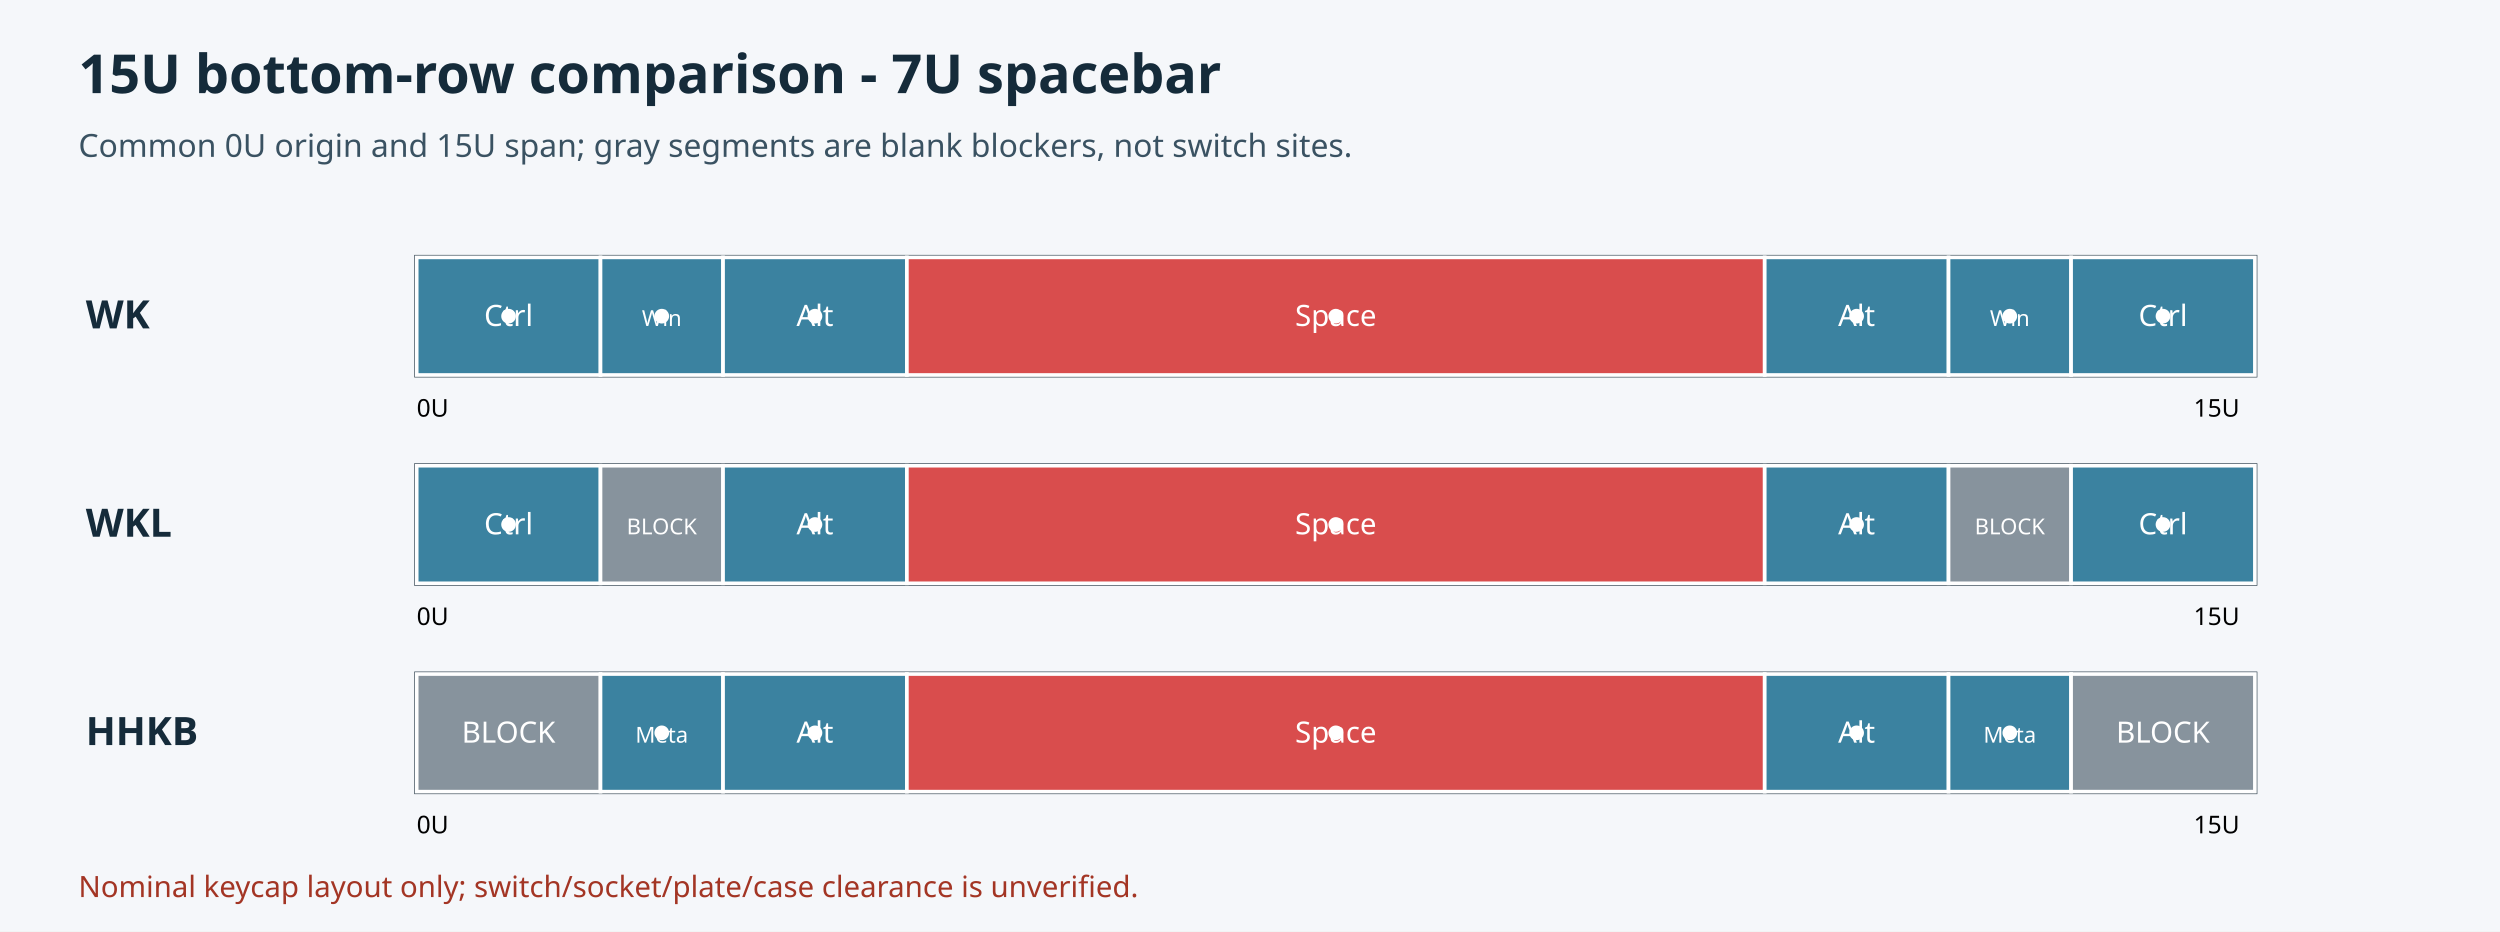
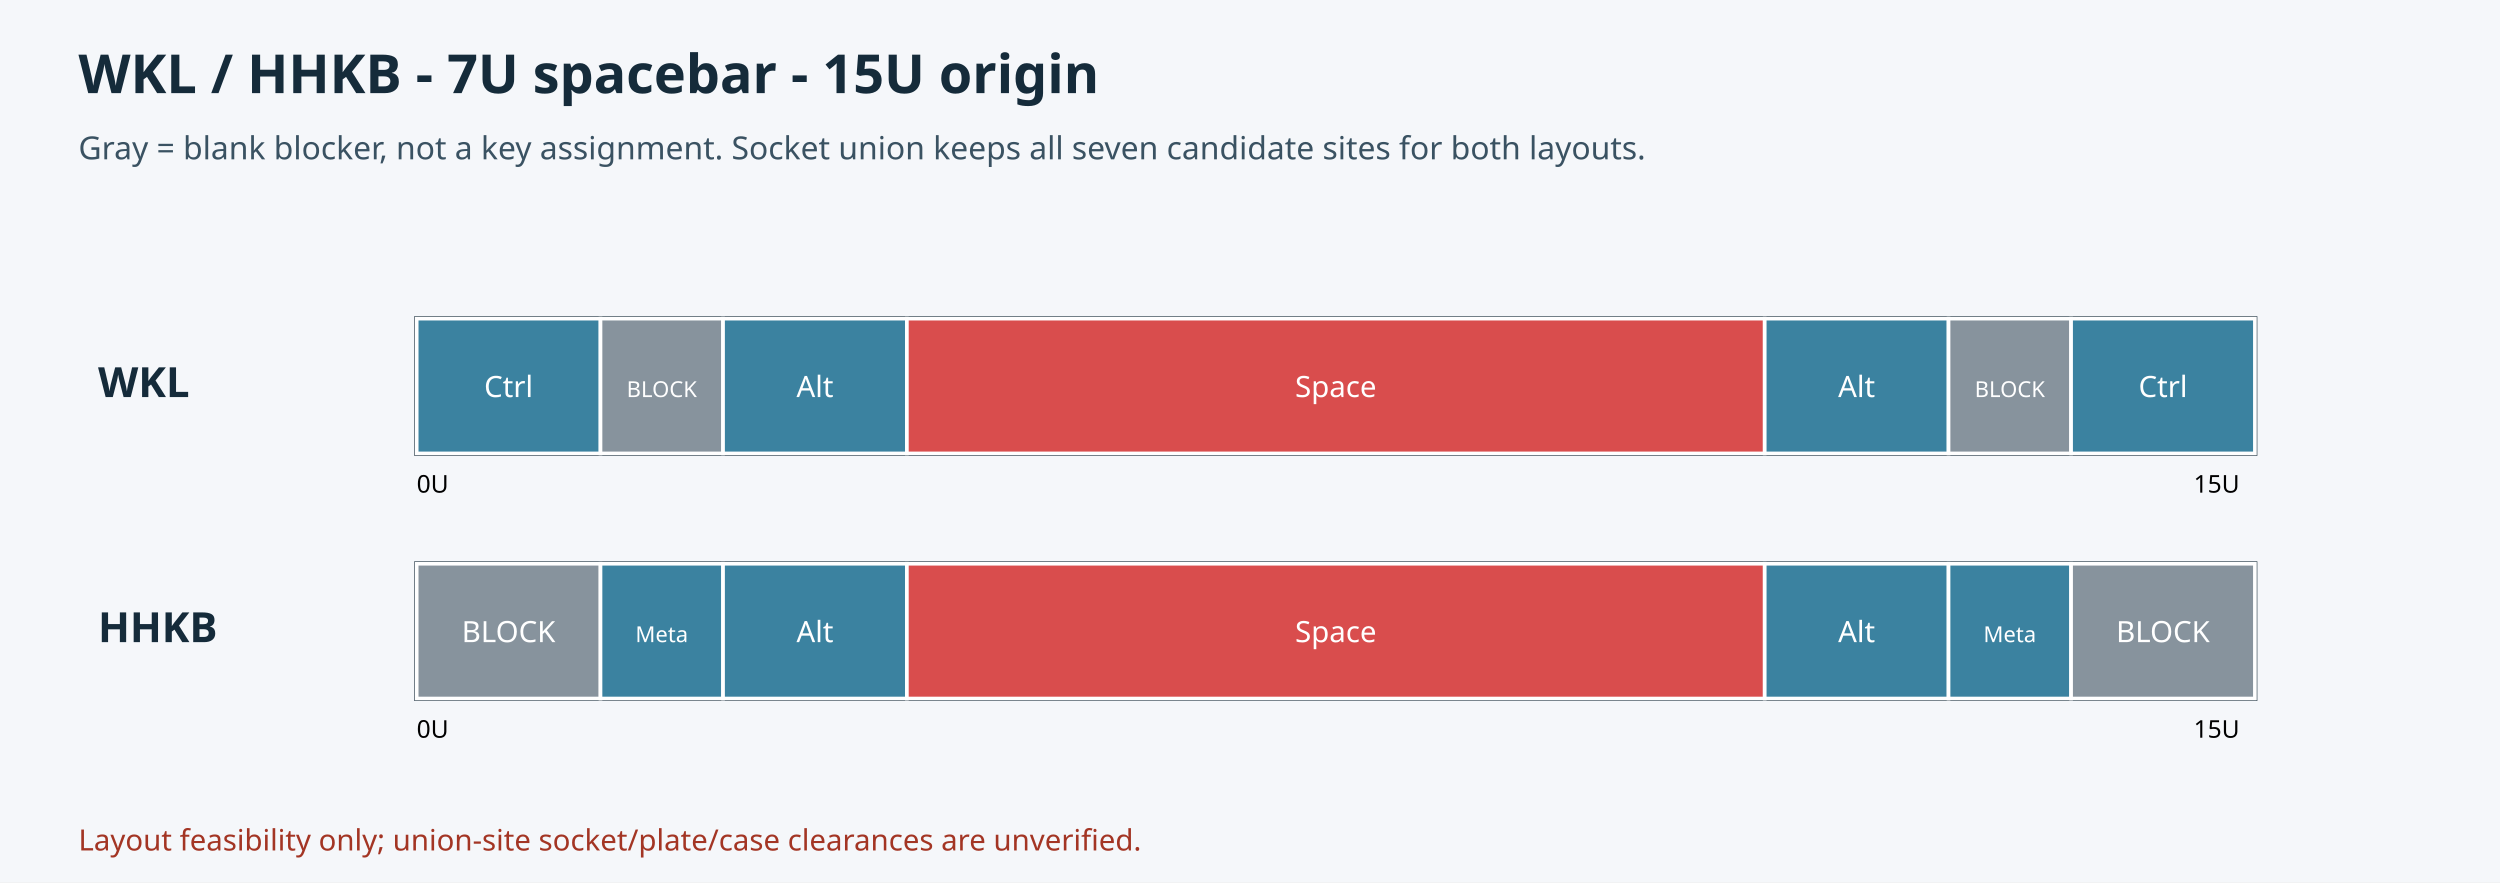
- <svg xmlns="http://www.w3.org/2000/svg" width="1020" height="380" viewBox="0 0 1020 380">
+ <svg xmlns="http://www.w3.org/2000/svg" width="1020" height="360" viewBox="0 0 1020 360">
  <rect width="100%" height="100%" fill="#f5f7fa" />
-   <text x="32" y="38" font-family="sans-serif" font-size="22" font-weight="700" fill="#152b3a">15U bottom-row comparison - 7U spacebar</text>
-   <text x="32" y="64" font-family="sans-serif" font-size="13" fill="#3a5262">Common 0U origin and 15U span; gray segments are blank blockers, not switch sites.</text>
-   <text x="35" y="134" font-family="sans-serif" font-size="16" font-weight="700" fill="#152b3a">WK</text>
-   <rect x="170" y="105" width="750" height="48" fill="none" stroke="#283b48" stroke-width="2" />
-   <rect x="170" y="105" width="75" height="48" fill="#3b82a0" stroke="#fff" stroke-width="1.5" />
-   <text x="207.5" y="133" text-anchor="middle" font-family="sans-serif" font-size="12" fill="#fff">Ctrl</text>
-   <circle cx="207.5" cy="129" r="3" fill="#fff" />
-   <rect x="245" y="105" width="50" height="48" fill="#3b82a0" stroke="#fff" stroke-width="1.5" />
-   <text x="270" y="133" text-anchor="middle" font-family="sans-serif" font-size="9" fill="#fff">Win</text>
-   <circle cx="270" cy="129" r="3" fill="#fff" />
-   <rect x="295" y="105" width="75" height="48" fill="#3b82a0" stroke="#fff" stroke-width="1.5" />
-   <text x="332.5" y="133" text-anchor="middle" font-family="sans-serif" font-size="12" fill="#fff">Alt</text>
-   <circle cx="332.5" cy="129" r="3" fill="#fff" />
-   <rect x="370" y="105" width="350" height="48" fill="#d94d4d" stroke="#fff" stroke-width="1.5" />
-   <text x="545" y="133" text-anchor="middle" font-family="sans-serif" font-size="12" fill="#fff">Space</text>
-   <circle cx="545" cy="129" r="3" fill="#fff" />
-   <rect x="720" y="105" width="75" height="48" fill="#3b82a0" stroke="#fff" stroke-width="1.5" />
-   <text x="757.5" y="133" text-anchor="middle" font-family="sans-serif" font-size="12" fill="#fff">Alt</text>
-   <circle cx="757.5" cy="129" r="3" fill="#fff" />
-   <rect x="795" y="105" width="50" height="48" fill="#3b82a0" stroke="#fff" stroke-width="1.5" />
-   <text x="820" y="133" text-anchor="middle" font-family="sans-serif" font-size="9" fill="#fff">Win</text>
-   <circle cx="820" cy="129" r="3" fill="#fff" />
-   <rect x="845" y="105" width="75" height="48" fill="#3b82a0" stroke="#fff" stroke-width="1.5" />
-   <text x="882.5" y="133" text-anchor="middle" font-family="sans-serif" font-size="12" fill="#fff">Ctrl</text>
-   <circle cx="882.5" cy="129" r="3" fill="#fff" />
-   <text x="170" y="170" font-family="sans-serif" font-size="10">0U</text>
-   <text x="895" y="170" font-family="sans-serif" font-size="10">15U</text>
-   <text x="35" y="219" font-family="sans-serif" font-size="16" font-weight="700" fill="#152b3a">WKL</text>
-   <rect x="170" y="190" width="750" height="48" fill="none" stroke="#283b48" stroke-width="2" />
-   <rect x="170" y="190" width="75" height="48" fill="#3b82a0" stroke="#fff" stroke-width="1.5" />
-   <text x="207.5" y="218" text-anchor="middle" font-family="sans-serif" font-size="12" fill="#fff">Ctrl</text>
-   <circle cx="207.5" cy="214" r="3" fill="#fff" />
-   <rect x="245" y="190" width="50" height="48" fill="#87939d" stroke="#fff" stroke-width="1.5" />
-   <text x="270" y="218" text-anchor="middle" font-family="sans-serif" font-size="9" fill="#fff">BLOCK</text>
-   <rect x="295" y="190" width="75" height="48" fill="#3b82a0" stroke="#fff" stroke-width="1.5" />
-   <text x="332.5" y="218" text-anchor="middle" font-family="sans-serif" font-size="12" fill="#fff">Alt</text>
-   <circle cx="332.5" cy="214" r="3" fill="#fff" />
-   <rect x="370" y="190" width="350" height="48" fill="#d94d4d" stroke="#fff" stroke-width="1.5" />
-   <text x="545" y="218" text-anchor="middle" font-family="sans-serif" font-size="12" fill="#fff">Space</text>
-   <circle cx="545" cy="214" r="3" fill="#fff" />
-   <rect x="720" y="190" width="75" height="48" fill="#3b82a0" stroke="#fff" stroke-width="1.5" />
-   <text x="757.5" y="218" text-anchor="middle" font-family="sans-serif" font-size="12" fill="#fff">Alt</text>
-   <circle cx="757.5" cy="214" r="3" fill="#fff" />
-   <rect x="795" y="190" width="50" height="48" fill="#87939d" stroke="#fff" stroke-width="1.5" />
-   <text x="820" y="218" text-anchor="middle" font-family="sans-serif" font-size="9" fill="#fff">BLOCK</text>
-   <rect x="845" y="190" width="75" height="48" fill="#3b82a0" stroke="#fff" stroke-width="1.5" />
-   <text x="882.5" y="218" text-anchor="middle" font-family="sans-serif" font-size="12" fill="#fff">Ctrl</text>
-   <circle cx="882.5" cy="214" r="3" fill="#fff" />
-   <text x="170" y="255" font-family="sans-serif" font-size="10">0U</text>
-   <text x="895" y="255" font-family="sans-serif" font-size="10">15U</text>
-   <text x="35" y="304" font-family="sans-serif" font-size="16" font-weight="700" fill="#152b3a">HHKB</text>
-   <rect x="170" y="275" width="750" height="48" fill="none" stroke="#283b48" stroke-width="2" />
-   <rect x="170" y="275" width="75" height="48" fill="#87939d" stroke="#fff" stroke-width="1.5" />
-   <text x="207.5" y="303" text-anchor="middle" font-family="sans-serif" font-size="12" fill="#fff">BLOCK</text>
-   <rect x="245" y="275" width="50" height="48" fill="#3b82a0" stroke="#fff" stroke-width="1.5" />
-   <text x="270" y="303" text-anchor="middle" font-family="sans-serif" font-size="9" fill="#fff">Meta</text>
-   <circle cx="270" cy="299" r="3" fill="#fff" />
-   <rect x="295" y="275" width="75" height="48" fill="#3b82a0" stroke="#fff" stroke-width="1.5" />
-   <text x="332.5" y="303" text-anchor="middle" font-family="sans-serif" font-size="12" fill="#fff">Alt</text>
-   <circle cx="332.5" cy="299" r="3" fill="#fff" />
-   <rect x="370" y="275" width="350" height="48" fill="#d94d4d" stroke="#fff" stroke-width="1.5" />
-   <text x="545" y="303" text-anchor="middle" font-family="sans-serif" font-size="12" fill="#fff">Space</text>
-   <circle cx="545" cy="299" r="3" fill="#fff" />
-   <rect x="720" y="275" width="75" height="48" fill="#3b82a0" stroke="#fff" stroke-width="1.5" />
-   <text x="757.5" y="303" text-anchor="middle" font-family="sans-serif" font-size="12" fill="#fff">Alt</text>
-   <circle cx="757.5" cy="299" r="3" fill="#fff" />
-   <rect x="795" y="275" width="50" height="48" fill="#3b82a0" stroke="#fff" stroke-width="1.5" />
-   <text x="820" y="303" text-anchor="middle" font-family="sans-serif" font-size="9" fill="#fff">Meta</text>
-   <circle cx="820" cy="299" r="3" fill="#fff" />
-   <rect x="845" y="275" width="75" height="48" fill="#87939d" stroke="#fff" stroke-width="1.5" />
-   <text x="882.5" y="303" text-anchor="middle" font-family="sans-serif" font-size="12" fill="#fff">BLOCK</text>
-   <text x="170" y="340" font-family="sans-serif" font-size="10">0U</text>
-   <text x="895" y="340" font-family="sans-serif" font-size="10">15U</text>
-   <text x="32" y="366" font-family="sans-serif" font-size="12" fill="#a33524">Nominal keycap layout only; switch/socket/plate/case clearance is unverified.</text>
+   <text x="32" y="38" font-family="sans-serif" font-size="22" font-weight="700" fill="#152b3a">WKL / HHKB - 7U spacebar - 15U origin</text>
+   <text x="32" y="65" font-family="sans-serif" font-size="13" fill="#3a5262">Gray = blank blocker, not a key assignment. Socket union keeps all seven candidate sites for both layouts.</text>
+   <text x="40" y="162" font-family="sans-serif" font-size="17" font-weight="700" fill="#152b3a">WKL</text>
+   <rect x="170" y="130" width="750" height="55" fill="none" stroke="#283b48" stroke-width="2" />
+   <rect x="170" y="130" width="75" height="55" fill="#3b82a0" stroke="#fff" stroke-width="1.5" />
+   <text x="207.5" y="162" text-anchor="middle" font-family="sans-serif" font-size="12" fill="#fff">Ctrl</text>
+   <rect x="245" y="130" width="50" height="55" fill="#87939d" stroke="#fff" stroke-width="1.5" />
+   <text x="270" y="162" text-anchor="middle" font-family="sans-serif" font-size="9" fill="#fff">BLOCK</text>
+   <rect x="295" y="130" width="75" height="55" fill="#3b82a0" stroke="#fff" stroke-width="1.5" />
+   <text x="332.5" y="162" text-anchor="middle" font-family="sans-serif" font-size="12" fill="#fff">Alt</text>
+   <rect x="370" y="130" width="350" height="55" fill="#d94d4d" stroke="#fff" stroke-width="1.5" />
+   <text x="545" y="162" text-anchor="middle" font-family="sans-serif" font-size="12" fill="#fff">Space</text>
+   <rect x="720" y="130" width="75" height="55" fill="#3b82a0" stroke="#fff" stroke-width="1.5" />
+   <text x="757.5" y="162" text-anchor="middle" font-family="sans-serif" font-size="12" fill="#fff">Alt</text>
+   <rect x="795" y="130" width="50" height="55" fill="#87939d" stroke="#fff" stroke-width="1.5" />
+   <text x="820" y="162" text-anchor="middle" font-family="sans-serif" font-size="9" fill="#fff">BLOCK</text>
+   <rect x="845" y="130" width="75" height="55" fill="#3b82a0" stroke="#fff" stroke-width="1.5" />
+   <text x="882.5" y="162" text-anchor="middle" font-family="sans-serif" font-size="12" fill="#fff">Ctrl</text>
+   <text x="170" y="201" font-family="sans-serif" font-size="10">0U</text>
+   <text x="895" y="201" font-family="sans-serif" font-size="10">15U</text>
+   <text x="40" y="262" font-family="sans-serif" font-size="17" font-weight="700" fill="#152b3a">HHKB</text>
+   <rect x="170" y="230" width="750" height="55" fill="none" stroke="#283b48" stroke-width="2" />
+   <rect x="170" y="230" width="75" height="55" fill="#87939d" stroke="#fff" stroke-width="1.5" />
+   <text x="207.5" y="262" text-anchor="middle" font-family="sans-serif" font-size="12" fill="#fff">BLOCK</text>
+   <rect x="245" y="230" width="50" height="55" fill="#3b82a0" stroke="#fff" stroke-width="1.5" />
+   <text x="270" y="262" text-anchor="middle" font-family="sans-serif" font-size="9" fill="#fff">Meta</text>
+   <rect x="295" y="230" width="75" height="55" fill="#3b82a0" stroke="#fff" stroke-width="1.5" />
+   <text x="332.5" y="262" text-anchor="middle" font-family="sans-serif" font-size="12" fill="#fff">Alt</text>
+   <rect x="370" y="230" width="350" height="55" fill="#d94d4d" stroke="#fff" stroke-width="1.5" />
+   <text x="545" y="262" text-anchor="middle" font-family="sans-serif" font-size="12" fill="#fff">Space</text>
+   <rect x="720" y="230" width="75" height="55" fill="#3b82a0" stroke="#fff" stroke-width="1.5" />
+   <text x="757.5" y="262" text-anchor="middle" font-family="sans-serif" font-size="12" fill="#fff">Alt</text>
+   <rect x="795" y="230" width="50" height="55" fill="#3b82a0" stroke="#fff" stroke-width="1.5" />
+   <text x="820" y="262" text-anchor="middle" font-family="sans-serif" font-size="9" fill="#fff">Meta</text>
+   <rect x="845" y="230" width="75" height="55" fill="#87939d" stroke="#fff" stroke-width="1.5" />
+   <text x="882.5" y="262" text-anchor="middle" font-family="sans-serif" font-size="12" fill="#fff">BLOCK</text>
+   <text x="170" y="301" font-family="sans-serif" font-size="10">0U</text>
+   <text x="895" y="301" font-family="sans-serif" font-size="10">15U</text>
+   <text x="32" y="347" font-family="sans-serif" font-size="12" fill="#a33524">Layout feasibility only; union-site socket/plate/case clearances are unverified.</text>
</svg>
